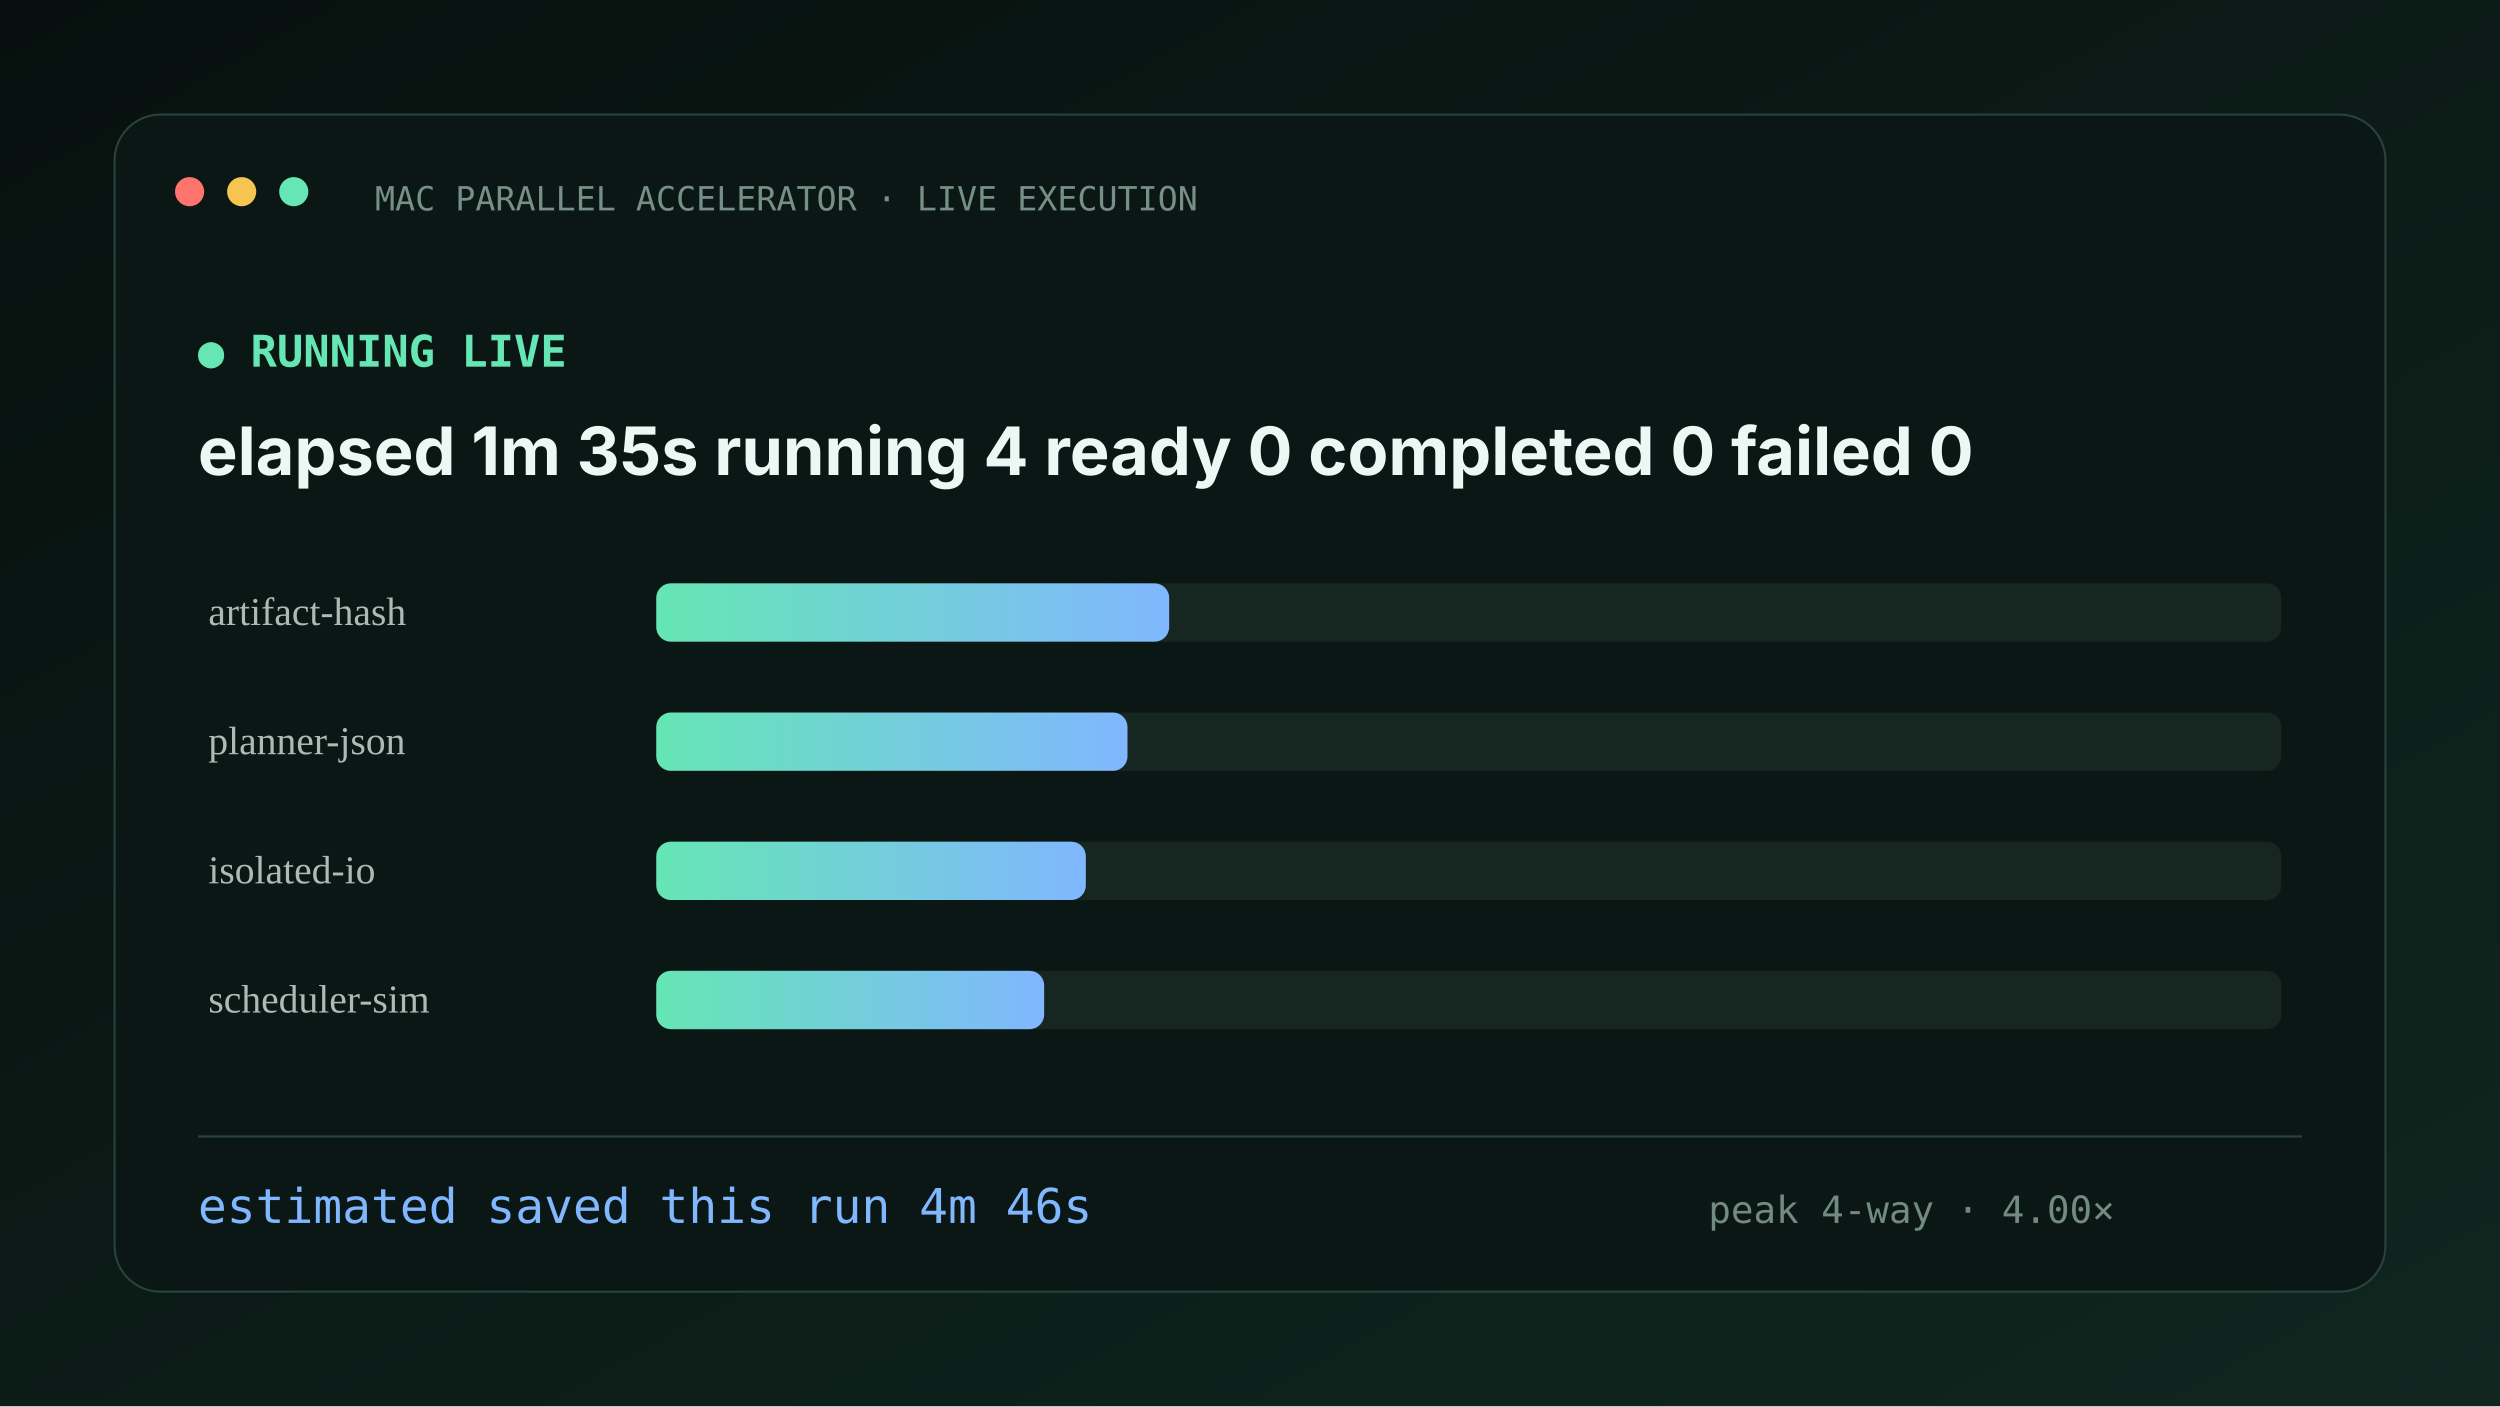
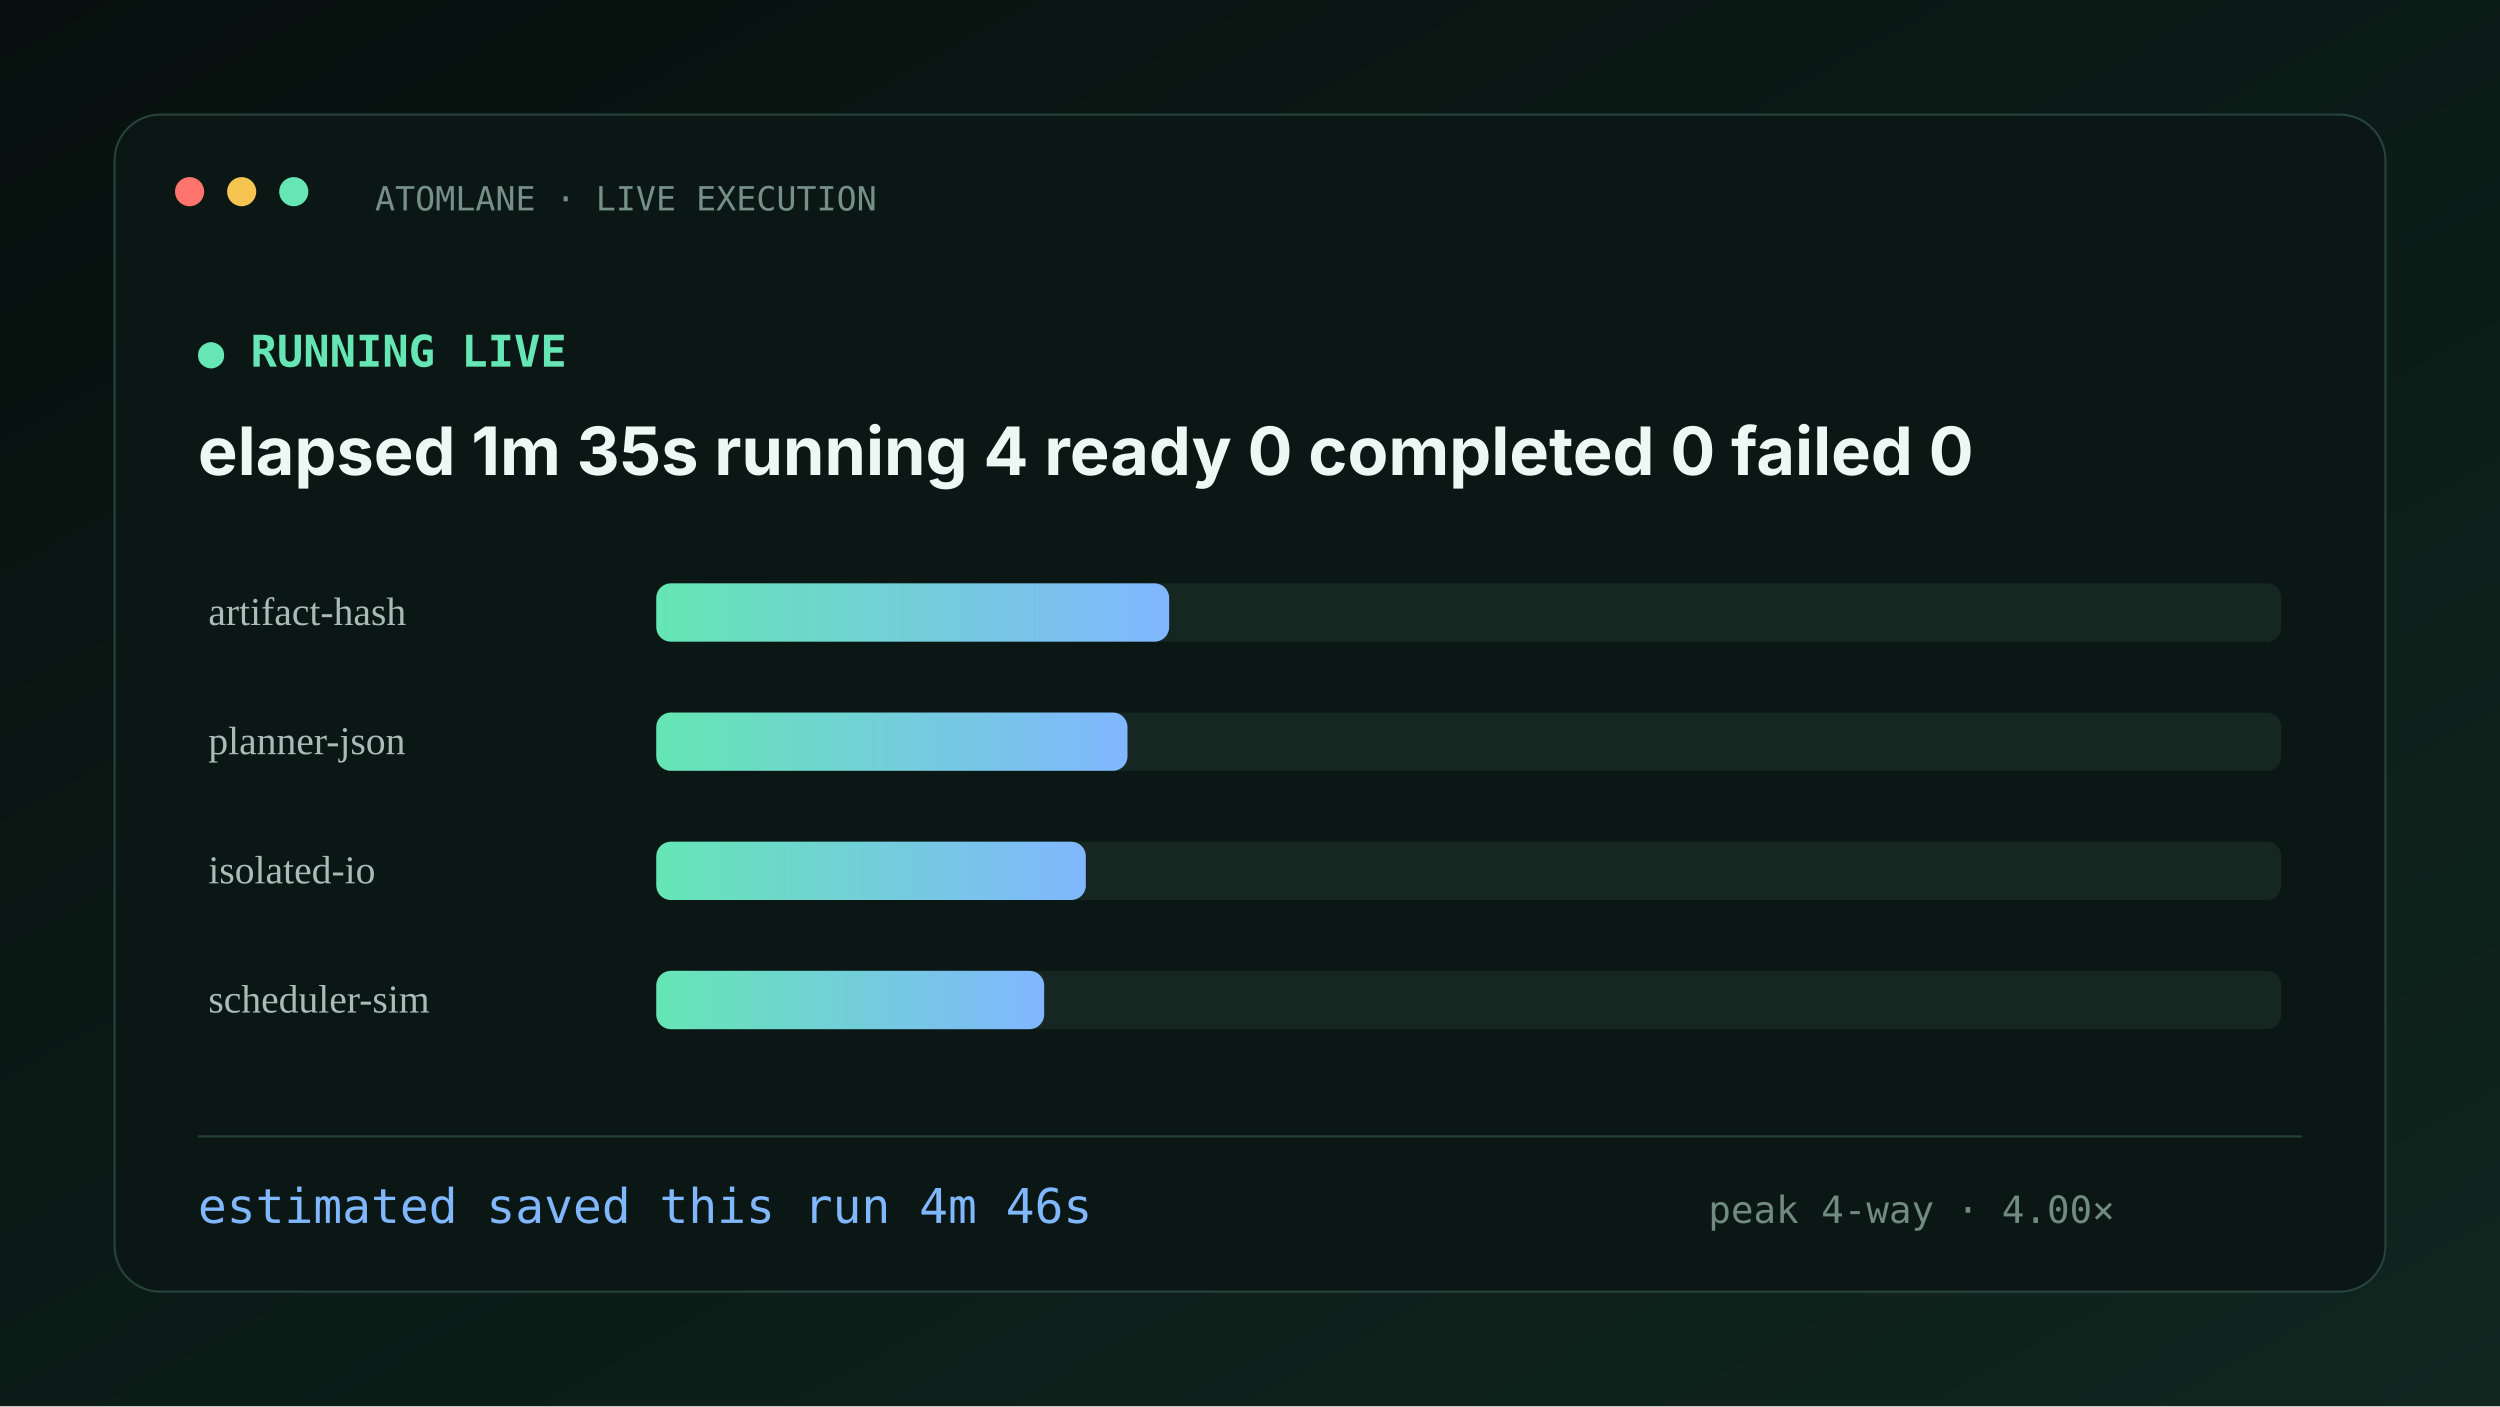
<svg xmlns="http://www.w3.org/2000/svg" width="1200" height="675" viewBox="0 0 1200 675">
  <defs>
    <linearGradient id="bg" x1="0" y1="0" x2="1" y2="1">
      <stop stop-color="#07100e" />
      <stop offset="1" stop-color="#10261f" />
    </linearGradient>
    <linearGradient id="accent">
      <stop stop-color="#65e6b4" />
      <stop offset="1" stop-color="#80b7ff" />
    </linearGradient>
  </defs>
  <rect width="1200" height="675" fill="url(#bg)" />
  <rect x="55" y="55" width="1090" height="565" rx="22" fill="#0b1714" stroke="#27433a" />
  <circle cx="91" cy="92" r="7" fill="#ff756d" />
  <circle cx="116" cy="92" r="7" fill="#f5c451" />
  <circle cx="141" cy="92" r="7" fill="#65e6b4" />
-   <text x="180" y="101" fill="#769087" font-family="ui-monospace,SFMono-Regular,Menlo,monospace" font-size="16">MAC PARALLEL ACCELERATOR · LIVE EXECUTION</text>
+   <text x="180" y="101" fill="#769087" font-family="ui-monospace,SFMono-Regular,Menlo,monospace" font-size="16">ATOMLANE · LIVE EXECUTION</text>
  <text x="95" y="176" fill="#65e6b4" font-family="ui-monospace,SFMono-Regular,Menlo,monospace" font-size="21" font-weight="700">● RUNNING LIVE</text>
  <text x="95" y="228" fill="#ecf8f3" font-family="-apple-system,BlinkMacSystemFont,Segoe UI,sans-serif" font-size="32" font-weight="750">elapsed 1m 35s   running 4   ready 0   completed 0   failed 0</text>
  <text x="100" y="300" fill="#a9bcb5" font-size="19">artifact-hash</text>
  <rect x="315" y="280" width="780" height="28" rx="7" fill="#152720" />
  <rect x="315" y="280" width="246.2" height="28" rx="7" fill="url(#accent)" />
  <text x="100" y="362" fill="#a9bcb5" font-size="19">planner-json</text>
  <rect x="315" y="342" width="780" height="28" rx="7" fill="#152720" />
  <rect x="315" y="342" width="226.2" height="28" rx="7" fill="url(#accent)" />
  <text x="100" y="424" fill="#a9bcb5" font-size="19">isolated-io</text>
  <rect x="315" y="404" width="780" height="28" rx="7" fill="#152720" />
  <rect x="315" y="404" width="206.2" height="28" rx="7" fill="url(#accent)" />
  <text x="100" y="486" fill="#a9bcb5" font-size="19">scheduler-sim</text>
  <rect x="315" y="466" width="780" height="28" rx="7" fill="#152720" />
  <rect x="315" y="466" width="186.2" height="28" rx="7" fill="url(#accent)" />
  <rect x="95" y="545" width="1010" height="1" fill="#27433a" />
  <text x="95" y="587" fill="#80b7ff" font-family="ui-monospace,SFMono-Regular,Menlo,monospace" font-size="23">estimated saved this run  4m 46s</text>
  <text x="820" y="587" fill="#718b81" font-family="ui-monospace,SFMono-Regular,Menlo,monospace" font-size="18">peak 4-way · 4.00×</text>
</svg>
